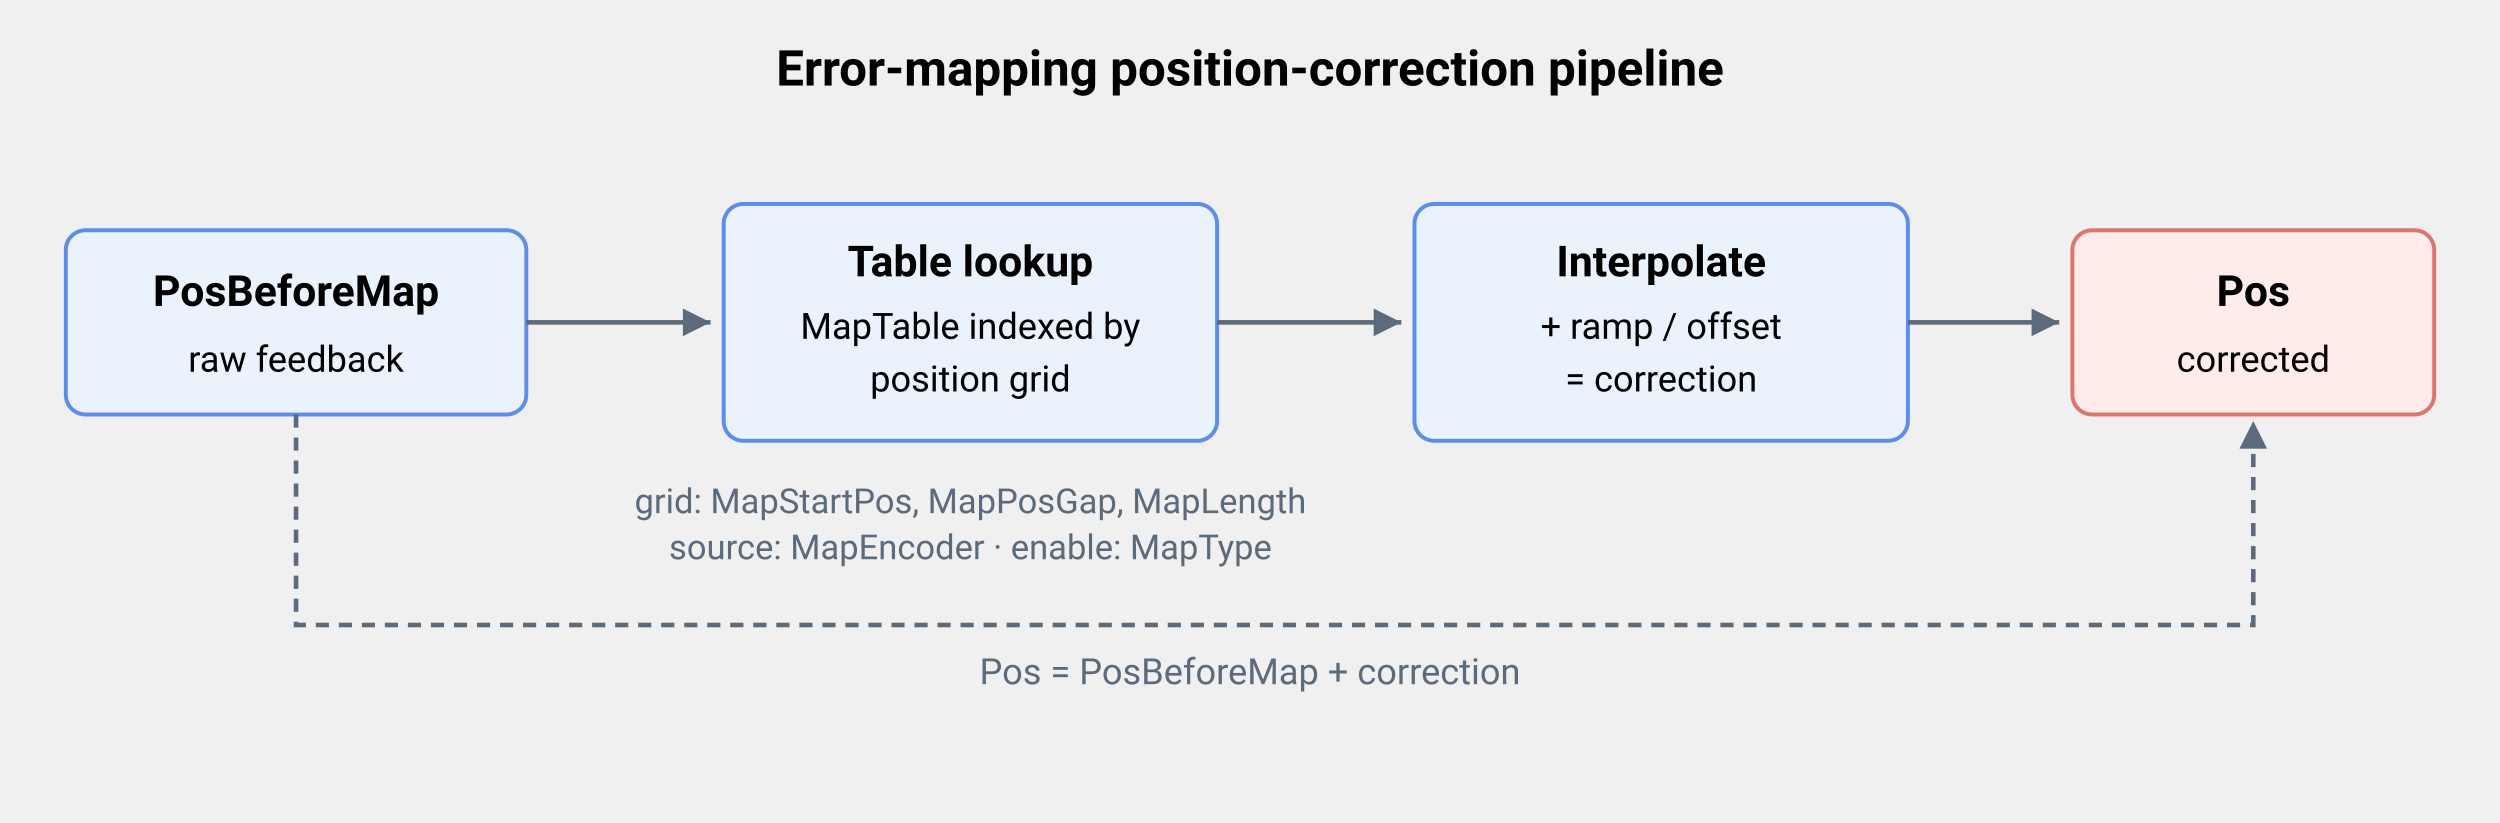
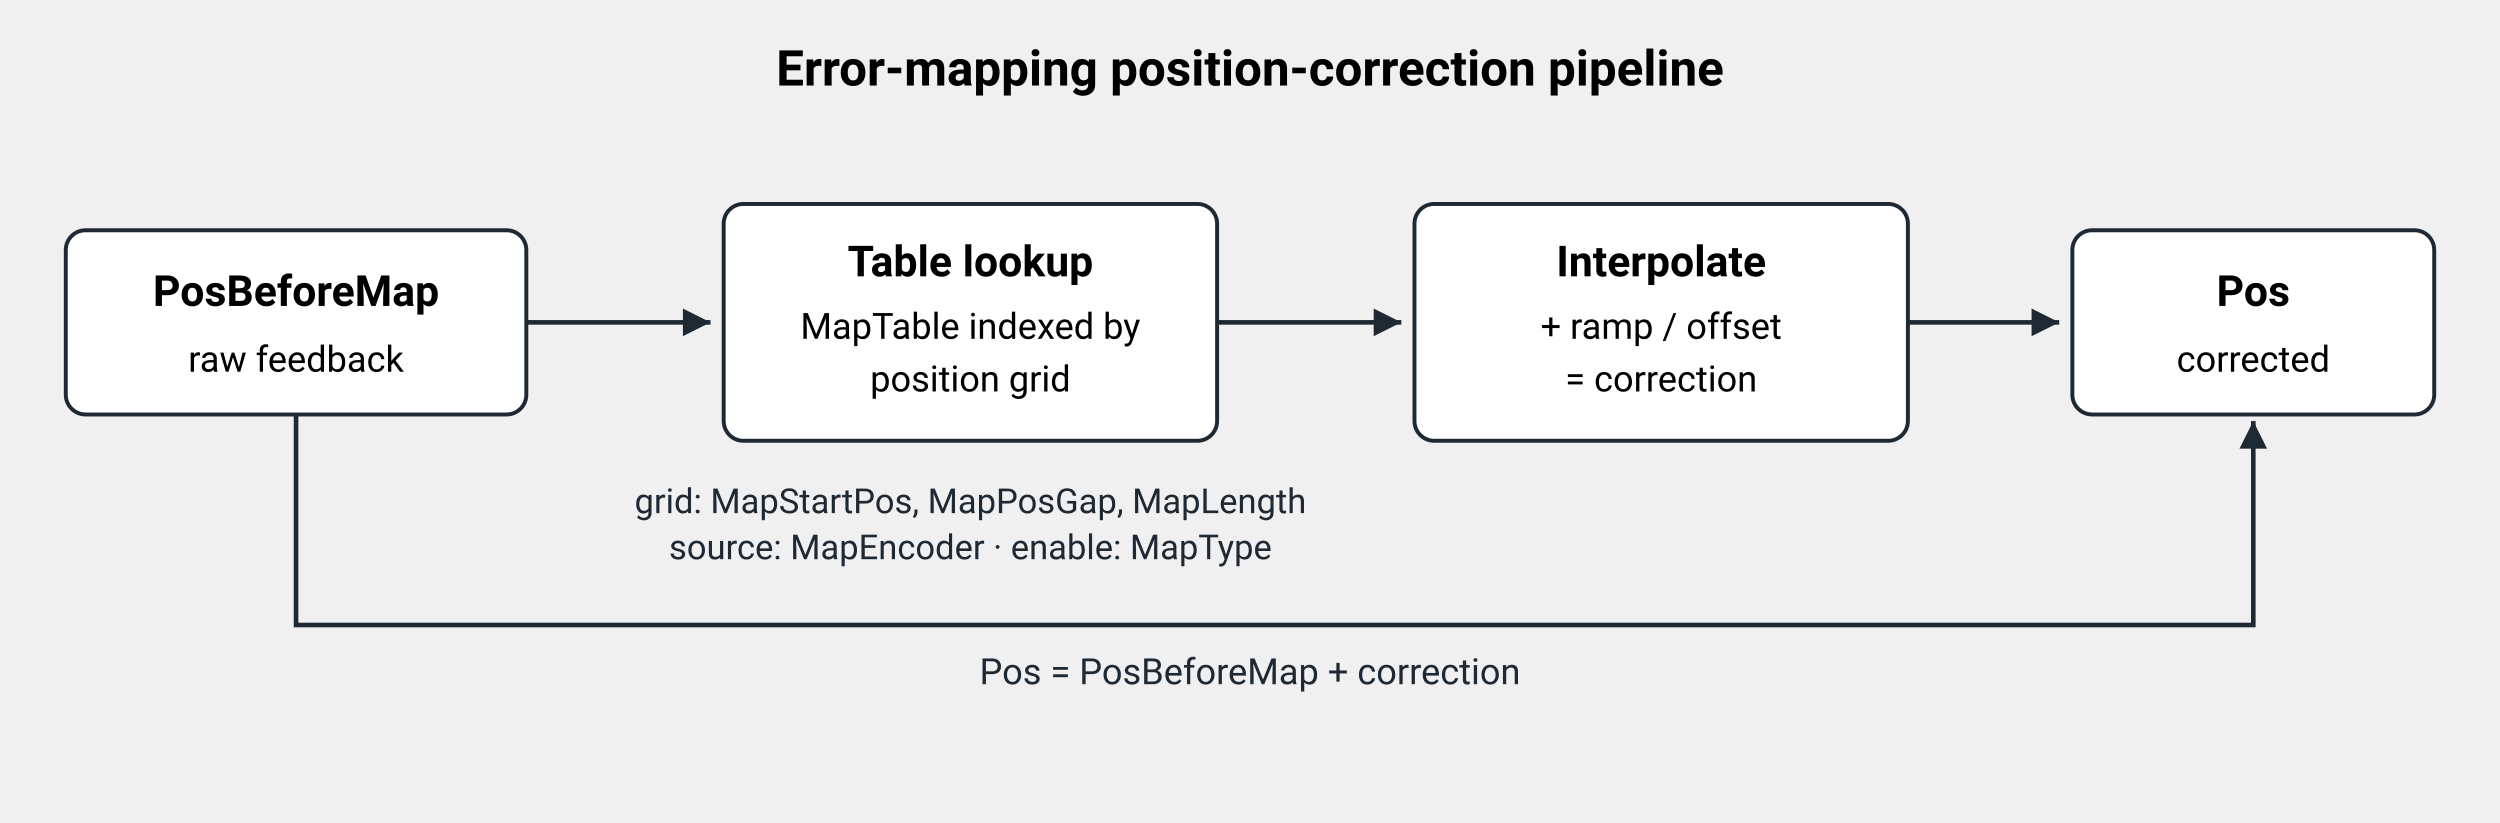
<svg xmlns="http://www.w3.org/2000/svg" width="760" height="250" viewBox="0 0 760 250" font-family="-apple-system,Segoe UI,Roboto,sans-serif" font-size="13" role="img" aria-label="Error-mapping pipeline: raw feedback PosBeforeMap indexes MapTable on the position grid (MapStartPos, MapPosGap, MapLength); the table value is interpolated and combined with a ramp and offset to form a correction, which is added back onto PosBeforeMap to produce the corrected position Pos. Source axis is set by MapEncoder and enable by MapType.">
  <defs>
    <marker id="arrow" markerWidth="8" markerHeight="8" refX="6" refY="3" orient="auto">
-       <path d="M0,0 L6,3 L0,6 Z" fill="#5b6b7b" />
+       <path d="M0,0 L6,3 L0,6 Z" fill="#1f2933" />
    </marker>
  </defs>
  <text x="380" y="26" text-anchor="middle" font-size="15" font-weight="bold">Error-mapping position-correction pipeline</text>
-   <rect x="20" y="70" width="140" height="56" rx="6" fill="#eaf2fb" stroke="#5b8def" stroke-width="1.2" />
+   <rect x="20" y="70" width="140" height="56" rx="6" fill="#ffffff" stroke="#1f2933" stroke-width="1.2" />
  <text x="90" y="93" text-anchor="middle" font-weight="bold">PosBeforeMap</text>
  <text x="90" y="113" text-anchor="middle" font-size="11">raw feedback</text>
-   <rect x="220" y="62" width="150" height="72" rx="6" fill="#eaf2fb" stroke="#5b8def" stroke-width="1.2" />
+   <rect x="220" y="62" width="150" height="72" rx="6" fill="#ffffff" stroke="#1f2933" stroke-width="1.2" />
  <text x="295" y="84" text-anchor="middle" font-weight="bold">Table lookup</text>
  <text x="295" y="103" text-anchor="middle" font-size="11">MapTable indexed by</text>
  <text x="295" y="119" text-anchor="middle" font-size="11">position grid</text>
-   <rect x="430" y="62" width="150" height="72" rx="6" fill="#eaf2fb" stroke="#5b8def" stroke-width="1.2" />
+   <rect x="430" y="62" width="150" height="72" rx="6" fill="#ffffff" stroke="#1f2933" stroke-width="1.2" />
  <text x="505" y="84" text-anchor="middle" font-weight="bold">Interpolate</text>
  <text x="505" y="103" text-anchor="middle" font-size="11">+ ramp / offset</text>
  <text x="505" y="119" text-anchor="middle" font-size="11">= correction</text>
-   <rect x="630" y="70" width="110" height="56" rx="6" fill="#fdecea" stroke="#e0736b" stroke-width="1.2" />
+   <rect x="630" y="70" width="110" height="56" rx="6" fill="#ffffff" stroke="#1f2933" stroke-width="1.2" />
  <text x="685" y="93" text-anchor="middle" font-weight="bold">Pos</text>
  <text x="685" y="113" text-anchor="middle" font-size="11">corrected</text>
-   <line x1="160" y1="98" x2="216" y2="98" stroke="#5b6b7b" stroke-width="1.4" marker-end="url(#arrow)" />
-   <line x1="370" y1="98" x2="426" y2="98" stroke="#5b6b7b" stroke-width="1.4" marker-end="url(#arrow)" />
-   <line x1="580" y1="98" x2="626" y2="98" stroke="#5b6b7b" stroke-width="1.4" marker-end="url(#arrow)" />
-   <path d="M90,126 L90,190 L685,190 L685,128" fill="none" stroke="#5b6b7b" stroke-width="1.4" stroke-dasharray="4 3" marker-end="url(#arrow)" />
-   <text x="380" y="208" text-anchor="middle" font-size="11" fill="#5b6b7b">Pos = PosBeforeMap + correction</text>
-   <text x="295" y="156" text-anchor="middle" font-size="10.5" fill="#5b6b7b">grid: MapStartPos, MapPosGap, MapLength</text>
-   <text x="295" y="170" text-anchor="middle" font-size="10.5" fill="#5b6b7b">source: MapEncoder · enable: MapType</text>
+   <line x1="160" y1="98" x2="216" y2="98" stroke="#1f2933" stroke-width="1.4" marker-end="url(#arrow)" />
+   <line x1="370" y1="98" x2="426" y2="98" stroke="#1f2933" stroke-width="1.4" marker-end="url(#arrow)" />
+   <line x1="580" y1="98" x2="626" y2="98" stroke="#1f2933" stroke-width="1.4" marker-end="url(#arrow)" />
+   <path d="M90,126 L90,190 L685,190 L685,128" fill="none" stroke="#1f2933" stroke-width="1.4" marker-end="url(#arrow)" />
+   <text x="380" y="208" text-anchor="middle" font-size="11" fill="#1f2933">Pos = PosBeforeMap + correction</text>
+   <text x="295" y="156" text-anchor="middle" font-size="10.5" fill="#1f2933">grid: MapStartPos, MapPosGap, MapLength</text>
+   <text x="295" y="170" text-anchor="middle" font-size="10.5" fill="#1f2933">source: MapEncoder · enable: MapType</text>
</svg>
